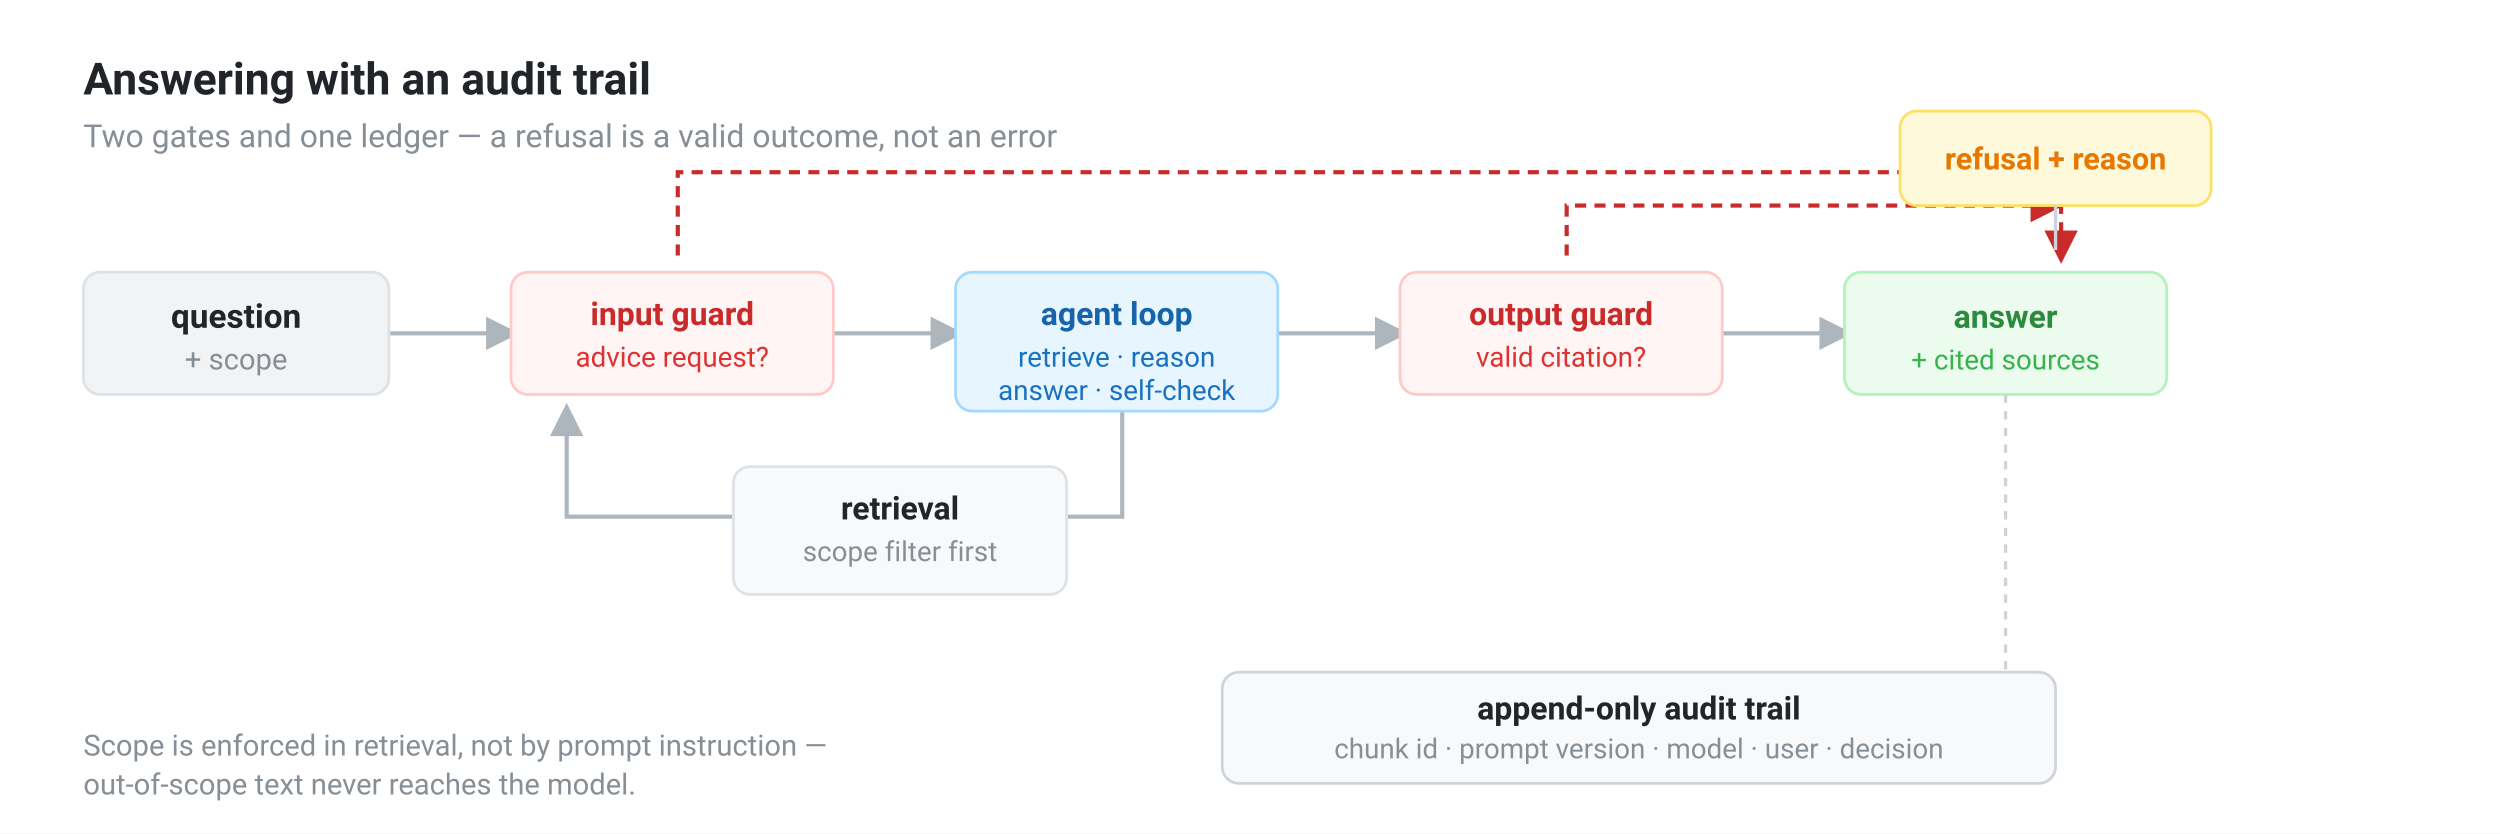
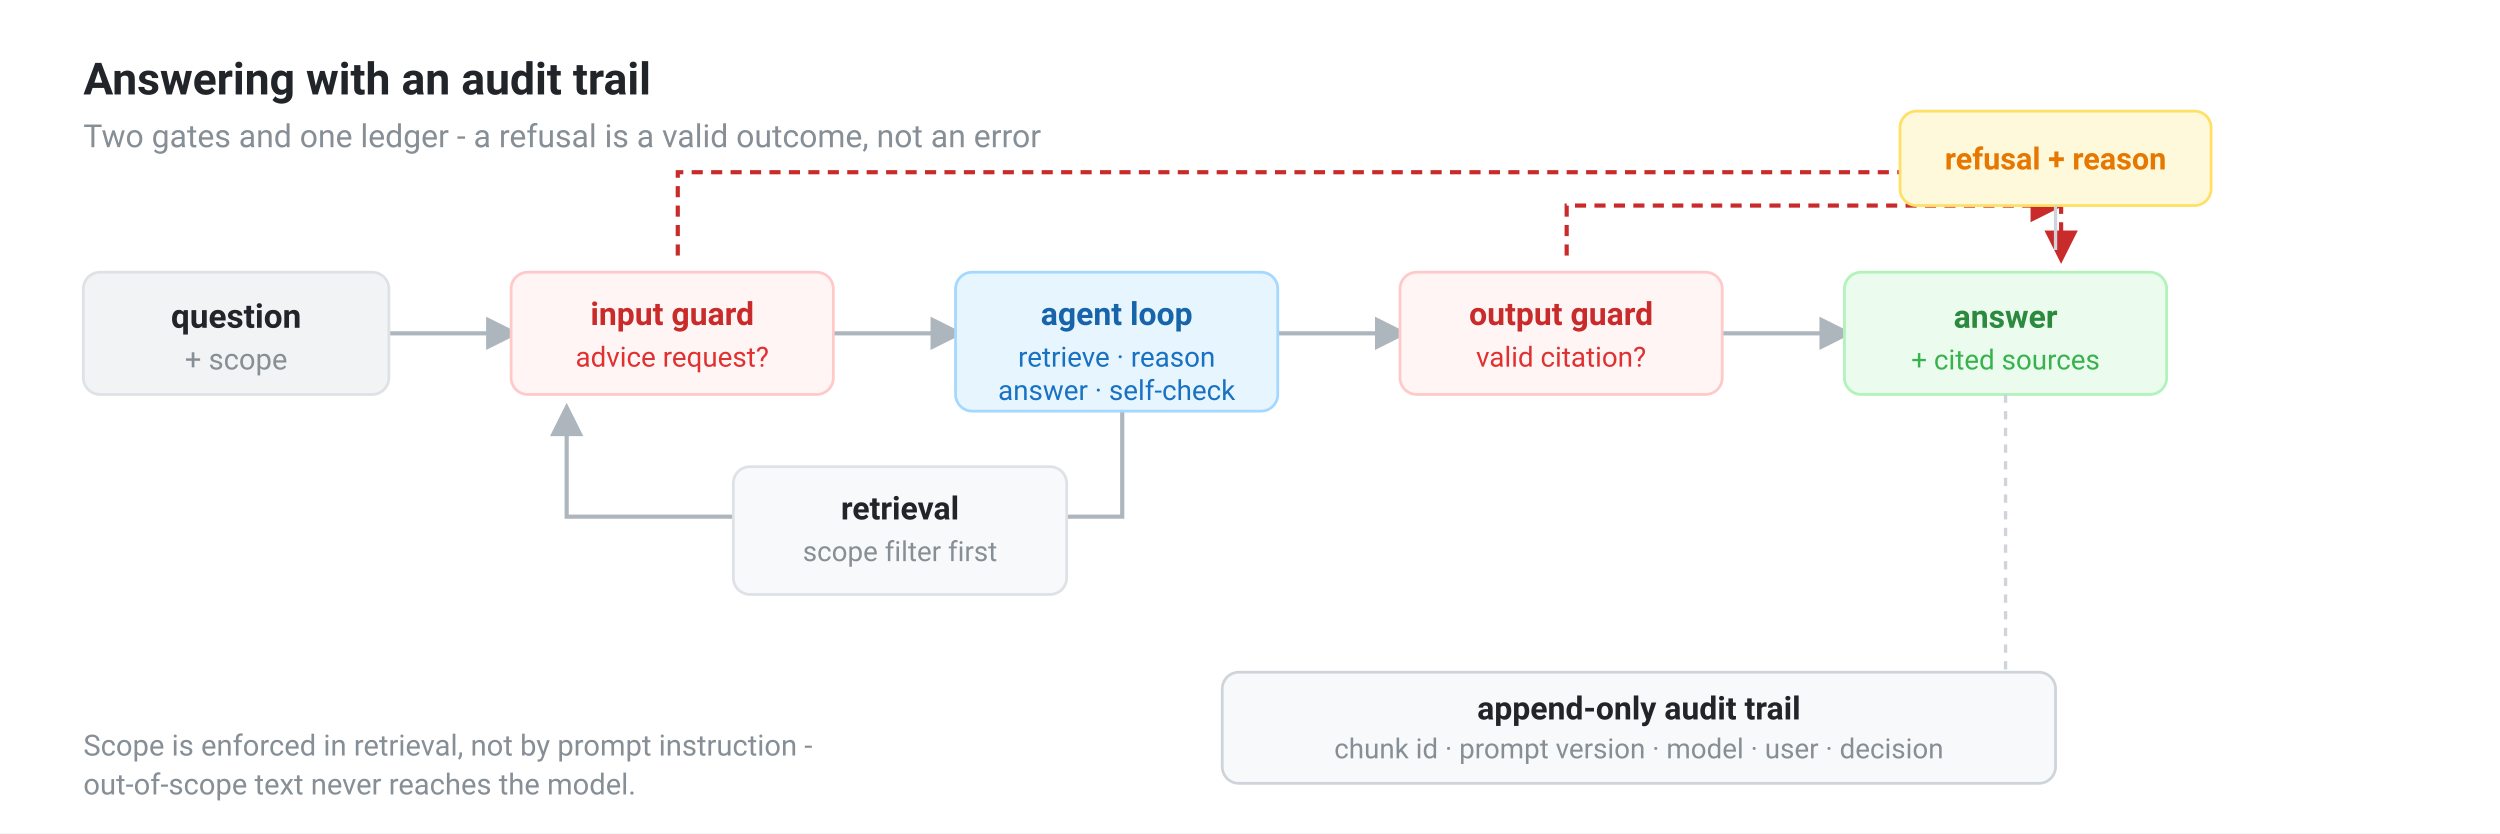
<svg xmlns="http://www.w3.org/2000/svg" viewBox="0 0 900 300" font-family="system-ui, -apple-system, Segoe UI, Roboto, sans-serif">
  <defs>
    <marker id="arrow" markerWidth="8" markerHeight="8" refX="6" refY="4" orient="auto">
      <path d="M0,0 L8,4 L0,8 Z" fill="#adb5bd" />
    </marker>
    <marker id="arrowRed" markerWidth="8" markerHeight="8" refX="6" refY="4" orient="auto">
      <path d="M0,0 L8,4 L0,8 Z" fill="#c92a2a" />
    </marker>
  </defs>
  <rect width="900" height="300" fill="#ffffff" />
  <text x="30" y="34" font-size="16" font-weight="700" fill="#212529">Answering with an audit trail</text>
-   <text x="30" y="53" font-size="11.5" fill="#868e96">Two gates and one ledger — a refusal is a valid outcome, not an error</text>
+   <text x="30" y="53" font-size="11.5" fill="#868e96">Two gates and one ledger - a refusal is a valid outcome, not an error</text>
  <g stroke="#adb5bd" stroke-width="1.5" marker-end="url(#arrow)">
    <line x1="140" y1="120" x2="184" y2="120" />
    <line x1="300" y1="120" x2="344" y2="120" />
    <line x1="460" y1="120" x2="504" y2="120" />
    <line x1="620" y1="120" x2="664" y2="120" />
  </g>
  <g stroke="#adb5bd" stroke-width="1.5">
    <path d="M404,148 L404,186 L344,186" fill="none" marker-end="url(#arrow)" />
    <path d="M264,186 L204,186 L204,148" fill="none" marker-end="url(#arrow)" />
  </g>
  <g stroke="#c92a2a" stroke-width="1.5" stroke-dasharray="4 3" marker-end="url(#arrowRed)">
    <path d="M244,92 L244,62 L742,62 L742,92" fill="none" />
    <path d="M564,92 L564,74 L740,74" fill="none" />
  </g>
  <g>
    <rect x="30" y="98" width="110" height="44" rx="6" fill="#f1f3f5" stroke="#dee2e6" />
    <text x="85" y="118" font-size="12" font-weight="600" text-anchor="middle" fill="#212529">question</text>
    <text x="85" y="133" font-size="10.5" text-anchor="middle" fill="#868e96">+ scope</text>
    <rect x="184" y="98" width="116" height="44" rx="6" fill="#fff5f5" stroke="#ffc9c9" />
    <text x="242" y="117" font-size="11.5" font-weight="600" text-anchor="middle" fill="#c92a2a">input guard</text>
    <text x="242" y="132" font-size="10" text-anchor="middle" fill="#e03131">advice request?</text>
    <rect x="344" y="98" width="116" height="50" rx="6" fill="#e7f5ff" stroke="#a5d8ff" />
    <text x="402" y="117" font-size="11.5" font-weight="600" text-anchor="middle" fill="#1864ab">agent loop</text>
    <text x="402" y="132" font-size="10" text-anchor="middle" fill="#1971c2">retrieve · reason</text>
    <text x="402" y="144" font-size="10" text-anchor="middle" fill="#1971c2">answer · self-check</text>
    <rect x="504" y="98" width="116" height="44" rx="6" fill="#fff5f5" stroke="#ffc9c9" />
    <text x="562" y="117" font-size="11.5" font-weight="600" text-anchor="middle" fill="#c92a2a">output guard</text>
    <text x="562" y="132" font-size="10" text-anchor="middle" fill="#e03131">valid citation?</text>
    <rect x="664" y="98" width="116" height="44" rx="6" fill="#ebfbee" stroke="#b2f2bb" />
    <text x="722" y="118" font-size="11.5" font-weight="600" text-anchor="middle" fill="#2b8a3e">answer</text>
    <text x="722" y="133" font-size="10" text-anchor="middle" fill="#37b24d">+ cited sources</text>
    <rect x="264" y="168" width="120" height="46" rx="6" fill="#f8f9fa" stroke="#dee2e6" />
    <text x="324" y="187" font-size="11.5" font-weight="600" text-anchor="middle" fill="#212529">retrieval</text>
    <text x="324" y="202" font-size="10" text-anchor="middle" fill="#868e96">scope filter first</text>
    <rect x="684" y="40" width="112" height="34" rx="6" fill="#fff9db" stroke="#ffe066" />
    <text x="740" y="61" font-size="11" font-weight="600" text-anchor="middle" fill="#e67700">refusal + reason</text>
    <rect x="440" y="242" width="300" height="40" rx="6" fill="#f8f9fa" stroke="#ced4da" />
    <text x="590" y="259" font-size="11.5" font-weight="600" text-anchor="middle" fill="#212529">append-only audit trail</text>
    <text x="590" y="273" font-size="10" text-anchor="middle" fill="#868e96">chunk id · prompt version · model · user · decision</text>
  </g>
  <g stroke="#ced4da" stroke-width="1.2" stroke-dasharray="3 3">
    <line x1="722" y1="142" x2="722" y2="242" />
    <line x1="740" y1="74" x2="740" y2="90" stroke-dasharray="0" />
    <line x1="510" y1="262" x2="440" y2="262" stroke-dasharray="0" opacity="0" />
  </g>
-   <text x="30" y="272" font-size="10.5" fill="#868e96">Scope is enforced in retrieval, not by prompt instruction —</text>
+   <text x="30" y="272" font-size="10.5" fill="#868e96">Scope is enforced in retrieval, not by prompt instruction  - </text>
  <text x="30" y="286" font-size="10.5" fill="#868e96">out-of-scope text never reaches the model.</text>
</svg>
